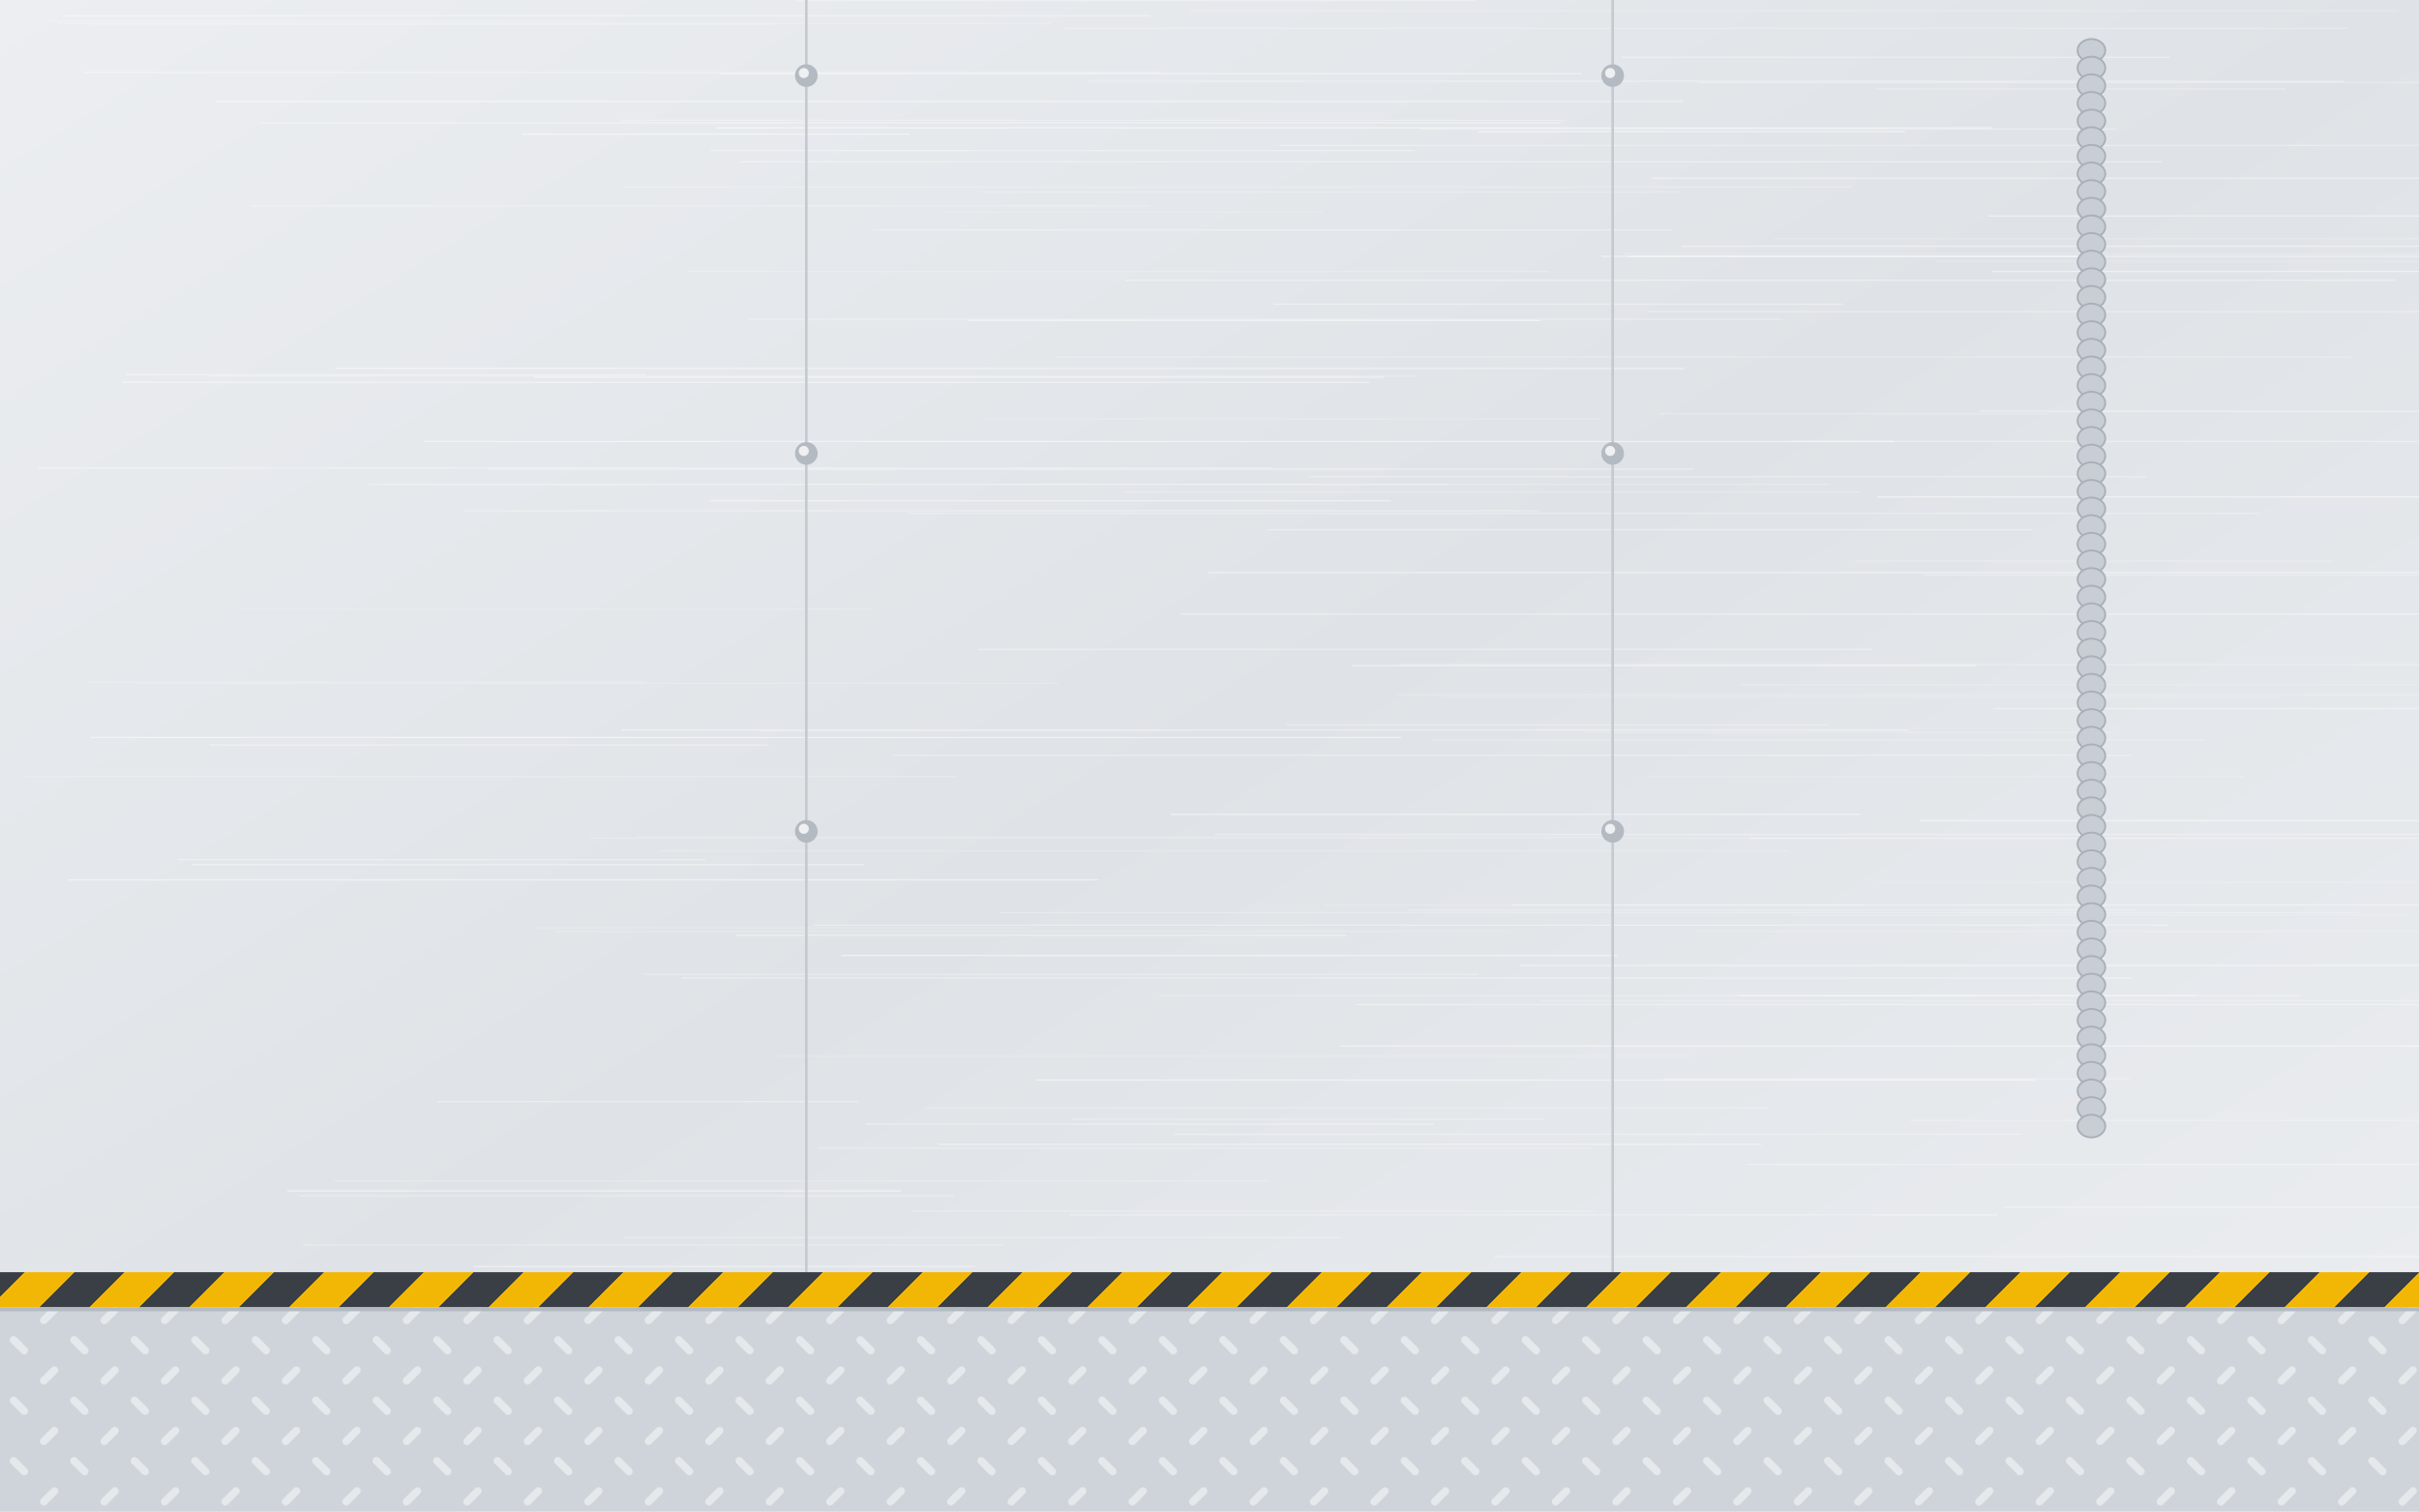
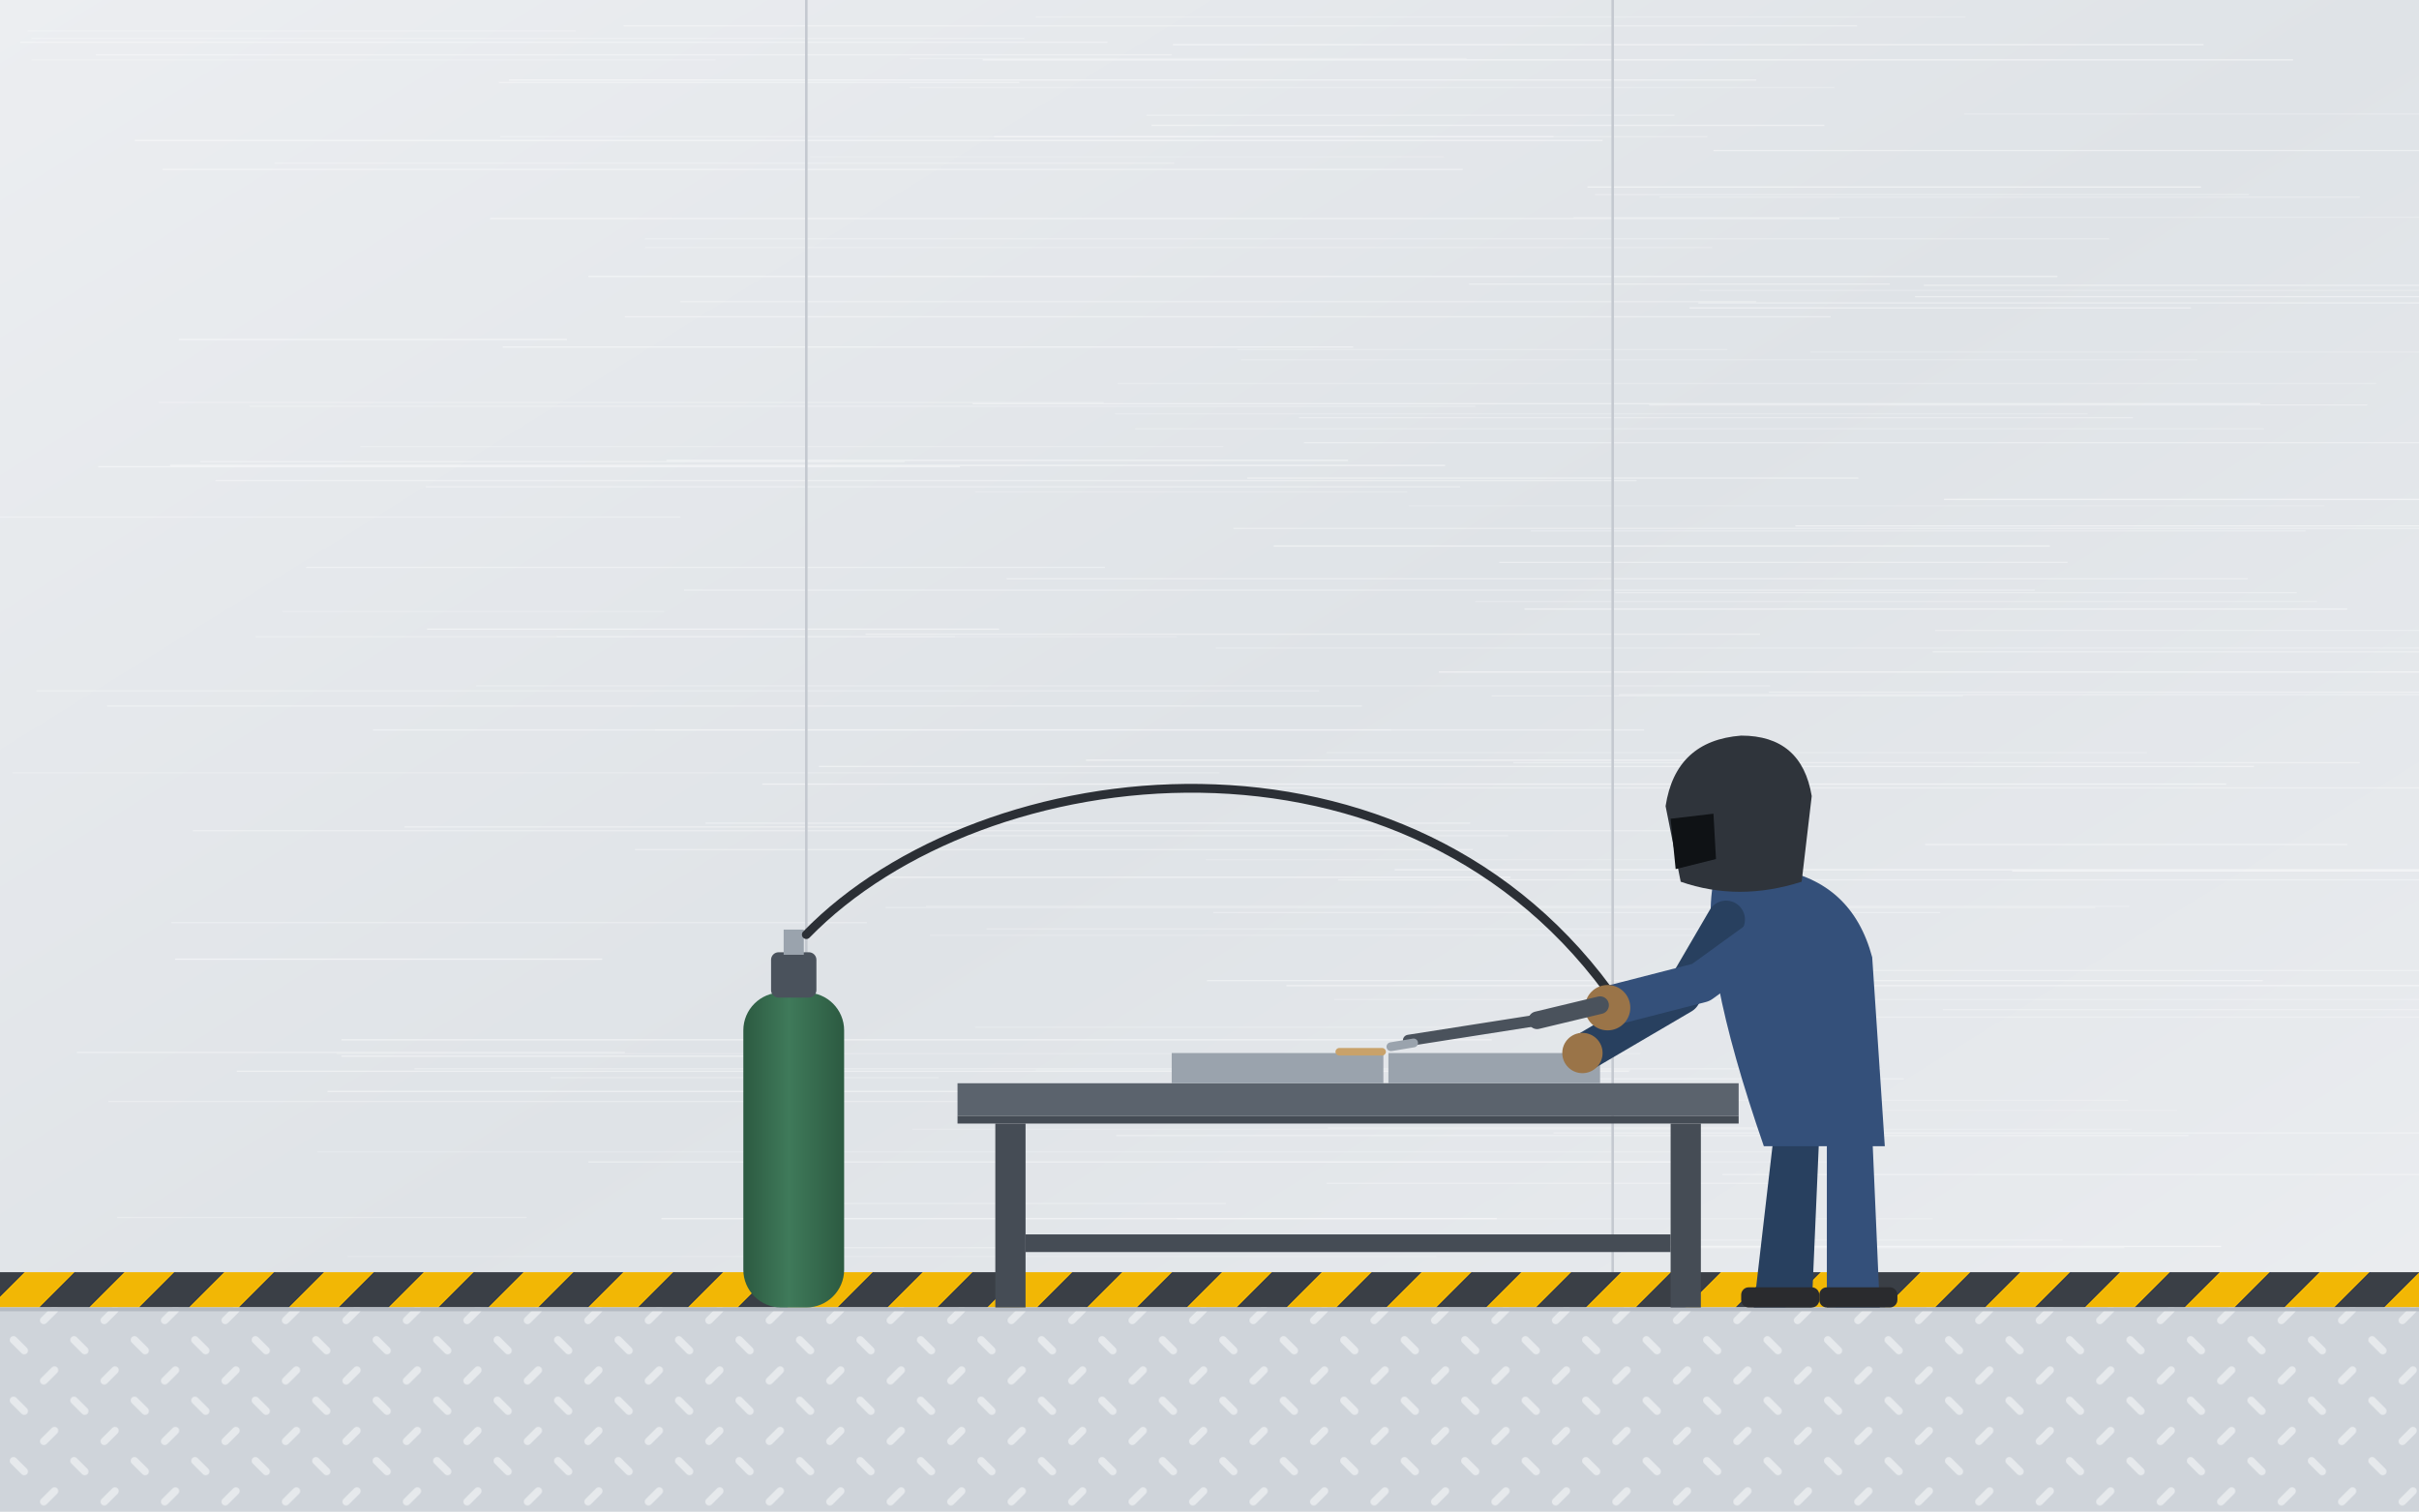
<svg xmlns="http://www.w3.org/2000/svg" viewBox="0 0 1920 1200" preserveAspectRatio="xMidYMax slice">
  <defs>
    <linearGradient id="steel" x1="0" y1="0" x2="1" y2="1">
      <stop offset="0" stop-color="#eceef1" />
      <stop offset="0.5" stop-color="#dfe3e7" />
      <stop offset="1" stop-color="#eceef1" />
    </linearGradient>
    <pattern id="plate" width="48" height="48" patternUnits="userSpaceOnUse">
      <rect width="48" height="48" fill="#cfd4da" />
      <rect x="6" y="9" width="18" height="6" rx="3" fill="#e6e9ec" transform="rotate(45 15 12)" />
      <rect x="30" y="33" width="18" height="6" rx="3" fill="#e6e9ec" transform="rotate(-45 39 36)" />
    </pattern>
    <pattern id="hazard" width="56" height="56" patternUnits="userSpaceOnUse" patternTransform="rotate(45)">
      <rect width="28" height="56" fill="#f2b705" />
      <rect x="28" width="28" height="56" fill="#3a3f46" />
    </pattern>
+     <linearGradient id="bottle" x1="0" y1="0" x2="1" y2="0">
+       <stop offset="0" stop-color="#2c5a41" />
+       <stop offset="0.45" stop-color="#3f7a5a" />
+       <stop offset="1" stop-color="#2c5a41" />
+     </linearGradient>
  </defs>
  <rect width="1920" height="1200" fill="url(#steel)" />
  <g>
-     <rect x="631" y="0" width="540" height="1" fill="#ffffff" opacity="0.28" />
-     <rect x="1051" y="718" width="427" height="1" fill="#ffffff" opacity="0.16" />
-     <rect x="1287" y="45" width="435" height="1" fill="#ffffff" opacity="0.35" />
-     <rect x="166" y="591" width="444" height="1" fill="#ffffff" opacity="0.36" />
-     <rect x="37" y="16" width="435" height="1" fill="#ffffff" opacity="0.22" />
-     <rect x="97" y="303" width="990" height="1" fill="#ffffff" opacity="0.43" />
-     <rect x="929" y="646" width="548" height="1" fill="#ffffff" opacity="0.49" />
-     <rect x="166" y="298" width="958" height="1" fill="#ffffff" opacity="0.25" />
-     <rect x="228" y="945" width="487" height="1" fill="#ffffff" opacity="0.49" />
-     <rect x="431" y="1077" width="1176" height="1" fill="#ffffff" opacity="0.18" />
-     <rect x="1516" y="889" width="451" height="1" fill="#ffffff" opacity="0.24" />
-     <rect x="349" y="1145" width="1105" height="1" fill="#ffffff" opacity="0.38" />
-     <rect x="495" y="982" width="570" height="1" fill="#ffffff" opacity="0.30" />
-     <rect x="1320" y="856" width="370" height="1" fill="#ffffff" opacity="0.32" />
-     <rect x="1109" y="551" width="955" height="1" fill="#ffffff" opacity="0.21" />
-     <rect x="822" y="857" width="794" height="1" fill="#ffffff" opacity="0.48" />
-     <rect x="771" y="1152" width="1019" height="1" fill="#ffffff" opacity="0.25" />
-     <rect x="354" y="1012" width="752" height="1" fill="#ffffff" opacity="0.20" />
-     <rect x="1186" y="997" width="830" height="1" fill="#ffffff" opacity="0.29" />
-     <rect x="240" y="988" width="556" height="1" fill="#ffffff" opacity="0.26" />
-     <rect x="602" y="580" width="343" height="1" fill="#ffffff" opacity="0.17" />
-     <rect x="1422" y="726" width="488" height="1" fill="#ffffff" opacity="0.21" />
-     <rect x="1065" y="1198" width="930" height="1" fill="#ffffff" opacity="0.47" />
-     <rect x="864" y="64" width="996" height="1" fill="#ffffff" opacity="0.34" />
-     <rect x="839" y="283" width="1027" height="1" fill="#ffffff" opacity="0.24" />
-     <rect x="646" y="734" width="1075" height="1" fill="#ffffff" opacity="0.34" />
-     <rect x="1144" y="553" width="666" height="1" fill="#ffffff" opacity="0.18" />
-     <rect x="793" y="724" width="1079" height="1" fill="#ffffff" opacity="0.24" />
-     <rect x="1076" y="797" width="1087" height="1" fill="#ffffff" opacity="0.33" />
-     <rect x="1021" y="575" width="430" height="1" fill="#ffffff" opacity="0.29" />
-     <rect x="1318" y="328" width="308" height="1" fill="#ffffff" opacity="0.24" />
-     <rect x="207" y="97" width="1032" height="1" fill="#ffffff" opacity="0.40" />
-     <rect x="1524" y="651" width="895" height="1" fill="#ffffff" opacity="0.48" />
-     <rect x="70" y="541" width="442" height="1" fill="#ffffff" opacity="0.21" />
-     <rect x="708" y="599" width="985" height="1" fill="#ffffff" opacity="0.34" />
-     <rect x="1386" y="924" width="902" height="1" fill="#ffffff" opacity="0.31" />
-     <rect x="362" y="1140" width="683" height="1" fill="#ffffff" opacity="0.39" />
-     <rect x="745" y="908" width="653" height="1" fill="#ffffff" opacity="0.46" />
-     <rect x="959" y="454" width="1162" height="1" fill="#ffffff" opacity="0.46" />
-     <rect x="1526" y="456" width="1078" height="1" fill="#ffffff" opacity="0.29" />
-     <rect x="687" y="892" width="451" height="1" fill="#ffffff" opacity="0.36" />
-     <rect x="1128" y="102" width="552" height="1" fill="#ffffff" opacity="0.30" />
-     <rect x="370" y="1011" width="654" height="1" fill="#ffffff" opacity="0.38" />
-     <rect x="779" y="332" width="492" height="1" fill="#ffffff" opacity="0.18" />
-     <rect x="649" y="911" width="615" height="1" fill="#ffffff" opacity="0.28" />
-     <rect x="571" y="58" width="684" height="1" fill="#ffffff" opacity="0.43" />
-     <rect x="1033" y="1146" width="335" height="1" fill="#ffffff" opacity="0.40" />
-     <rect x="932" y="900" width="672" height="1" fill="#ffffff" opacity="0.33" />
-     <rect x="724" y="961" width="541" height="1" fill="#ffffff" opacity="0.29" />
-     <rect x="1437" y="1025" width="586" height="1" fill="#ffffff" opacity="0.32" />
-     <rect x="171" y="80" width="1165" height="1" fill="#ffffff" opacity="0.45" />
-     <rect x="1389" y="665" width="851" height="1" fill="#ffffff" opacity="0.34" />
-     <rect x="387" y="372" width="957" height="1" fill="#ffffff" opacity="0.37" />
-     <rect x="303" y="384" width="847" height="1" fill="#ffffff" opacity="0.20" />
-     <rect x="191" y="483" width="503" height="1" fill="#ffffff" opacity="0.17" />
-     <rect x="920" y="790" width="651" height="1" fill="#ffffff" opacity="0.22" />
-     <rect x="747" y="168" width="303" height="1" fill="#ffffff" opacity="0.17" />
-     <rect x="1200" y="718" width="838" height="1" fill="#ffffff" opacity="0.38" />
-     <rect x="668" y="758" width="616" height="1" fill="#ffffff" opacity="0.49" />
-     <rect x="541" y="776" width="1152" height="1" fill="#ffffff" opacity="0.34" />
-     <rect x="511" y="773" width="662" height="1" fill="#ffffff" opacity="0.30" />
-     <rect x="1015" y="115" width="1198" height="1" fill="#ffffff" opacity="0.31" />
-     <rect x="1358" y="1070" width="302" height="1" fill="#ffffff" opacity="0.15" />
-     <rect x="291" y="384" width="1162" height="1" fill="#ffffff" opacity="0.24" />
-     <rect x="67" y="57" width="854" height="1" fill="#ffffff" opacity="0.33" />
-     <rect x="778" y="152" width="555" height="1" fill="#ffffff" opacity="0.24" />
-     <rect x="1422" y="350" width="877" height="1" fill="#ffffff" opacity="0.37" />
-     <rect x="266" y="292" width="1071" height="1" fill="#ffffff" opacity="0.44" />
-     <rect x="1292" y="203" width="369" height="1" fill="#ffffff" opacity="0.45" />
-     <rect x="563" y="397" width="541" height="1" fill="#ffffff" opacity="0.45" />
-     <rect x="54" y="698" width="818" height="1" fill="#ffffff" opacity="0.48" />
-     <rect x="735" y="879" width="668" height="1" fill="#ffffff" opacity="0.22" />
-     <rect x="849" y="964" width="737" height="1" fill="#ffffff" opacity="0.32" />
-     <rect x="1234" y="1157" width="931" height="1" fill="#ffffff" opacity="0.26" />
-     <rect x="1447" y="790" width="379" height="1" fill="#ffffff" opacity="0.28" />
-     <rect x="414" y="106" width="308" height="1" fill="#ffffff" opacity="0.47" />
-     <rect x="1271" y="203" width="913" height="1" fill="#ffffff" opacity="0.48" />
-     <rect x="564" y="119" width="559" height="1" fill="#ffffff" opacity="0.35" />
-     <rect x="1222" y="794" width="1190" height="1" fill="#ffffff" opacity="0.19" />
-     <rect x="776" y="515" width="710" height="1" fill="#ffffff" opacity="0.35" />
-     <rect x="1073" y="528" width="495" height="1" fill="#ffffff" opacity="0.48" />
-     <rect x="937" y="487" width="1139" height="1" fill="#ffffff" opacity="0.42" />
-     <rect x="468" y="665" width="999" height="1" fill="#ffffff" opacity="0.19" />
-     <rect x="545" y="215" width="685" height="1" fill="#ffffff" opacity="0.21" />
-     <rect x="376" y="1005" width="398" height="1" fill="#ffffff" opacity="0.42" />
-     <rect x="46" y="18" width="788" height="1" fill="#ffffff" opacity="0.22" />
-     <rect x="1335" y="195" width="644" height="1" fill="#ffffff" opacity="0.44" />
-     <rect x="610" y="1158" width="796" height="1" fill="#ffffff" opacity="0.49" />
-     <rect x="1307" y="247" width="1164" height="1" fill="#ffffff" opacity="0.31" />
-     <rect x="50" y="12" width="863" height="1" fill="#ffffff" opacity="0.35" />
-     <rect x="72" y="585" width="1040" height="1" fill="#ffffff" opacity="0.48" />
-     <rect x="1206" y="766" width="1020" height="1" fill="#ffffff" opacity="0.47" />
-     <rect x="851" y="888" width="374" height="1" fill="#ffffff" opacity="0.28" />
-     <rect x="106" y="542" width="734" height="1" fill="#ffffff" opacity="0.19" />
-     <rect x="496" y="148" width="973" height="1" fill="#ffffff" opacity="0.24" />
-     <rect x="139" y="1170" width="1055" height="1" fill="#ffffff" opacity="0.24" />
-     <rect x="20" y="616" width="738" height="1" fill="#ffffff" opacity="0.23" />
-     <rect x="1136" y="587" width="614" height="1" fill="#ffffff" opacity="0.23" />
-     <rect x="30" y="371" width="979" height="1" fill="#ffffff" opacity="0.34" />
-     <rect x="1011" y="241" width="452" height="1" fill="#ffffff" opacity="0.38" />
-     <rect x="1409" y="189" width="1179" height="1" fill="#ffffff" opacity="0.19" />
-     <rect x="1345" y="739" width="703" height="1" fill="#ffffff" opacity="0.19" />
-     <rect x="1489" y="70" width="325" height="1" fill="#ffffff" opacity="0.26" />
-     <rect x="524" y="675" width="896" height="1" fill="#ffffff" opacity="0.21" />
-     <rect x="769" y="254" width="454" height="1" fill="#ffffff" opacity="0.46" />
-     <rect x="693" y="182" width="634" height="1" fill="#ffffff" opacity="0.35" />
-     <rect x="721" y="407" width="1072" height="1" fill="#ffffff" opacity="0.33" />
-     <rect x="1173" y="104" width="339" height="1" fill="#ffffff" opacity="0.50" />
-     <rect x="1537" y="207" width="864" height="1" fill="#ffffff" opacity="0.15" />
-     <rect x="141" y="682" width="419" height="1" fill="#ffffff" opacity="0.31" />
-     <rect x="347" y="874" width="334" height="1" fill="#ffffff" opacity="0.36" />
-     <rect x="588" y="128" width="1128" height="1" fill="#ffffff" opacity="0.35" />
-     <rect x="1348" y="65" width="1041" height="1" fill="#ffffff" opacity="0.28" />
-     <rect x="1379" y="790" width="364" height="1" fill="#ffffff" opacity="0.33" />
-     <rect x="1243" y="1107" width="979" height="1" fill="#ffffff" opacity="0.25" />
-     <rect x="1110" y="527" width="960" height="1" fill="#ffffff" opacity="0.25" />
-     <rect x="569" y="101" width="1012" height="1" fill="#ffffff" opacity="0.50" />
-     <rect x="1006" y="420" width="607" height="1" fill="#ffffff" opacity="0.37" />
-     <rect x="845" y="22" width="1018" height="1" fill="#ffffff" opacity="0.25" />
-     <rect x="100" y="297" width="413" height="1" fill="#ffffff" opacity="0.33" />
-     <rect x="1472" y="445" width="380" height="1" fill="#ffffff" opacity="0.23" />
-     <rect x="493" y="579" width="1022" height="1" fill="#ffffff" opacity="0.41" />
-     <rect x="492" y="95" width="750" height="1" fill="#ffffff" opacity="0.24" />
-     <rect x="72" y="19" width="543" height="1" fill="#ffffff" opacity="0.19" />
-     <rect x="1064" y="830" width="919" height="1" fill="#ffffff" opacity="0.49" />
-     <rect x="183" y="1020" width="907" height="1" fill="#ffffff" opacity="0.40" />
-     <rect x="796" y="1151" width="509" height="1" fill="#ffffff" opacity="0.32" />
-     <rect x="1578" y="171" width="637" height="1" fill="#ffffff" opacity="0.45" />
-     <rect x="1381" y="543" width="968" height="1" fill="#ffffff" opacity="0.17" />
-     <rect x="265" y="937" width="741" height="1" fill="#ffffff" opacity="0.21" />
-     <rect x="892" y="390" width="584" height="1" fill="#ffffff" opacity="0.22" />
-     <rect x="1490" y="394" width="663" height="1" fill="#ffffff" opacity="0.50" />
-     <rect x="368" y="405" width="854" height="1" fill="#ffffff" opacity="0.33" />
-     <rect x="1311" y="141" width="1105" height="1" fill="#ffffff" opacity="0.42" />
-     <rect x="594" y="253" width="821" height="1" fill="#ffffff" opacity="0.32" />
-     <rect x="505" y="664" width="772" height="1" fill="#ffffff" opacity="0.19" />
-     <rect x="1571" y="326" width="427" height="1" fill="#ffffff" opacity="0.41" />
-     <rect x="440" y="739" width="759" height="1" fill="#ffffff" opacity="0.18" />
-     <rect x="1289" y="201" width="1035" height="1" fill="#ffffff" opacity="0.18" />
-     <rect x="584" y="742" width="485" height="1" fill="#ffffff" opacity="0.40" />
-     <rect x="424" y="299" width="675" height="1" fill="#ffffff" opacity="0.45" />
-     <rect x="1039" y="378" width="665" height="1" fill="#ffffff" opacity="0.35" />
-     <rect x="945" y="8" width="958" height="1" fill="#ffffff" opacity="0.20" />
-     <rect x="238" y="949" width="519" height="1" fill="#ffffff" opacity="0.28" />
-     <rect x="618" y="838" width="727" height="1" fill="#ffffff" opacity="0.15" />
-     <rect x="1591" y="958" width="548" height="1" fill="#ffffff" opacity="0.35" />
-     <rect x="643" y="1069" width="649" height="1" fill="#ffffff" opacity="0.44" />
-     <rect x="1309" y="616" width="472" height="1" fill="#ffffff" opacity="0.16" />
-     <rect x="846" y="1053" width="730" height="1" fill="#ffffff" opacity="0.33" />
-     <rect x="1581" y="215" width="666" height="1" fill="#ffffff" opacity="0.46" />
-     <rect x="199" y="163" width="714" height="1" fill="#ffffff" opacity="0.26" />
-     <rect x="893" y="222" width="1009" height="1" fill="#ffffff" opacity="0.38" />
-     <rect x="427" y="736" width="389" height="1" fill="#ffffff" opacity="0.19" />
-     <rect x="1257" y="581" width="421" height="1" fill="#ffffff" opacity="0.20" />
-     <rect x="1117" y="722" width="577" height="1" fill="#ffffff" opacity="0.29" />
-     <rect x="1491" y="700" width="600" height="1" fill="#ffffff" opacity="0.19" />
-     <rect x="152" y="686" width="534" height="1" fill="#ffffff" opacity="0.42" />
-     <rect x="1582" y="562" width="927" height="1" fill="#ffffff" opacity="0.36" />
-     <rect x="337" y="350" width="1166" height="1" fill="#ffffff" opacity="0.47" />
-     <rect x="964" y="662" width="1141" height="1" fill="#ffffff" opacity="0.31" />
+     <rect x="0" y="410" width="540" height="1" fill="#ffffff" opacity="0.28" />
+     <rect x="957" y="682" width="427" height="1" fill="#ffffff" opacity="0.16" />
+     <rect x="61" y="835" width="435" height="1" fill="#ffffff" opacity="0.35" />
+     <rect x="789" y="108" width="444" height="1" fill="#ffffff" opacity="0.36" />
+     <rect x="22" y="24" width="435" height="1" fill="#ffffff" opacity="0.22" />
+     <rect x="404" y="63" width="990" height="1" fill="#ffffff" opacity="0.43" />
+     <rect x="862" y="603" width="548" height="1" fill="#ffffff" opacity="0.49" />
+     <rect x="397" y="108" width="958" height="1" fill="#ffffff" opacity="0.25" />
+     <rect x="1260" y="148" width="487" height="1" fill="#ffffff" opacity="0.49" />
+     <rect x="1437" y="279" width="1176" height="1" fill="#ffffff" opacity="0.18" />
+     <rect x="1186" y="984" width="451" height="1" fill="#ffffff" opacity="0.24" />
+     <rect x="1527" y="226" width="1105" height="1" fill="#ffffff" opacity="0.38" />
+     <rect x="1309" y="321" width="570" height="1" fill="#ffffff" opacity="0.30" />
+     <rect x="1141" y="856" width="370" height="1" fill="#ffffff" opacity="0.32" />
+     <rect x="735" y="719" width="955" height="1" fill="#ffffff" opacity="0.21" />
+     <rect x="1142" y="533" width="794" height="1" fill="#ffffff" opacity="0.48" />
+     <rect x="1536" y="500" width="1019" height="1" fill="#ffffff" opacity="0.25" />
+     <rect x="1349" y="230" width="752" height="1" fill="#ffffff" opacity="0.20" />
+     <rect x="1330" y="770" width="830" height="1" fill="#ffffff" opacity="0.29" />
+     <rect x="1317" y="156" width="556" height="1" fill="#ffffff" opacity="0.26" />
+     <rect x="774" y="390" width="343" height="1" fill="#ffffff" opacity="0.17" />
+     <rect x="968" y="922" width="488" height="1" fill="#ffffff" opacity="0.21" />
+     <rect x="1597" y="691" width="930" height="1" fill="#ffffff" opacity="0.47" />
+     <rect x="85" y="560" width="996" height="1" fill="#ffffff" opacity="0.34" />
+     <rect x="378" y="544" width="1027" height="1" fill="#ffffff" opacity="0.24" />
+     <rect x="979" y="419" width="1075" height="1" fill="#ffffff" opacity="0.34" />
+     <rect x="738" y="742" width="666" height="1" fill="#ffffff" opacity="0.18" />
+     <rect x="965" y="514" width="1079" height="1" fill="#ffffff" opacity="0.24" />
+     <rect x="1062" y="698" width="1087" height="1" fill="#ffffff" opacity="0.33" />
+     <rect x="767" y="663" width="430" height="1" fill="#ffffff" opacity="0.29" />
+     <rect x="437" y="855" width="308" height="1" fill="#ffffff" opacity="0.24" />
+     <rect x="129" y="134" width="1032" height="1" fill="#ffffff" opacity="0.40" />
+     <rect x="868" y="989" width="895" height="1" fill="#ffffff" opacity="0.48" />
+     <rect x="722" y="46" width="442" height="1" fill="#ffffff" opacity="0.21" />
+     <rect x="799" y="459" width="985" height="1" fill="#ffffff" opacity="0.34" />
+     <rect x="1233" y="899" width="902" height="1" fill="#ffffff" opacity="0.31" />
+     <rect x="1520" y="235" width="683" height="1" fill="#ffffff" opacity="0.39" />
+     <rect x="1210" y="483" width="653" height="1" fill="#ffffff" opacity="0.46" />
+     <rect x="605" y="622" width="1162" height="1" fill="#ffffff" opacity="0.46" />
+     <rect x="608" y="990" width="1078" height="1" fill="#ffffff" opacity="0.29" />
+     <rect x="1190" y="446" width="451" height="1" fill="#ffffff" opacity="0.36" />
+     <rect x="136" y="732" width="552" height="1" fill="#ffffff" opacity="0.30" />
+     <rect x="1348" y="240" width="654" height="1" fill="#ffffff" opacity="0.38" />
+     <rect x="442" y="505" width="492" height="1" fill="#ffffff" opacity="0.18" />
+     <rect x="1215" y="421" width="615" height="1" fill="#ffffff" opacity="0.28" />
+     <rect x="78" y="370" width="684" height="1" fill="#ffffff" opacity="0.43" />
+     <rect x="1528" y="670" width="335" height="1" fill="#ffffff" opacity="0.40" />
+     <rect x="1201" y="605" width="672" height="1" fill="#ffffff" opacity="0.33" />
+     <rect x="1282" y="470" width="541" height="1" fill="#ffffff" opacity="0.29" />
+     <rect x="1367" y="932" width="586" height="1" fill="#ffffff" opacity="0.32" />
+     <rect x="107" y="111" width="1165" height="1" fill="#ffffff" opacity="0.45" />
+     <rect x="886" y="901" width="851" height="1" fill="#ffffff" opacity="0.34" />
+     <rect x="496" y="251" width="957" height="1" fill="#ffffff" opacity="0.37" />
+     <rect x="512" y="196" width="847" height="1" fill="#ffffff" opacity="0.20" />
+     <rect x="643" y="124" width="503" height="1" fill="#ffffff" opacity="0.17" />
+     <rect x="1053" y="597" width="651" height="1" fill="#ffffff" opacity="0.22" />
+     <rect x="224" y="485" width="303" height="1" fill="#ffffff" opacity="0.17" />
+     <rect x="958" y="778" width="838" height="1" fill="#ffffff" opacity="0.38" />
+     <rect x="1011" y="433" width="616" height="1" fill="#ffffff" opacity="0.49" />
+     <rect x="1035" y="351" width="1152" height="1" fill="#ffffff" opacity="0.34" />
+     <rect x="1031" y="331" width="662" height="1" fill="#ffffff" opacity="0.30" />
+     <rect x="153" y="659" width="1198" height="1" fill="#ffffff" opacity="0.31" />
+     <rect x="1426" y="881" width="302" height="1" fill="#ffffff" opacity="0.15" />
+     <rect x="512" y="189" width="1162" height="1" fill="#ffffff" opacity="0.24" />
+     <rect x="76" y="43" width="854" height="1" fill="#ffffff" opacity="0.33" />
+     <rect x="203" y="505" width="555" height="1" fill="#ffffff" opacity="0.24" />
+     <rect x="467" y="922" width="877" height="1" fill="#ffffff" opacity="0.37" />
+     <rect x="389" y="173" width="1071" height="1" fill="#ffffff" opacity="0.44" />
+     <rect x="271" y="838" width="369" height="1" fill="#ffffff" opacity="0.45" />
+     <rect x="529" y="365" width="541" height="1" fill="#ffffff" opacity="0.45" />
+     <rect x="931" y="35" width="818" height="1" fill="#ffffff" opacity="0.48" />
+     <rect x="1171" y="477" width="668" height="1" fill="#ffffff" opacity="0.22" />
+     <rect x="1285" y="551" width="737" height="1" fill="#ffffff" opacity="0.32" />
+     <rect x="1542" y="801" width="931" height="1" fill="#ffffff" opacity="0.26" />
+     <rect x="1053" y="939" width="379" height="1" fill="#ffffff" opacity="0.28" />
+     <rect x="142" y="269" width="308" height="1" fill="#ffffff" opacity="0.47" />
+     <rect x="271" y="825" width="913" height="1" fill="#ffffff" opacity="0.48" />
+     <rect x="159" y="366" width="559" height="1" fill="#ffffff" opacity="0.35" />
+     <rect x="1059" y="793" width="1190" height="1" fill="#ffffff" opacity="0.19" />
+     <rect x="687" y="503" width="710" height="1" fill="#ffffff" opacity="0.35" />
+     <rect x="704" y="696" width="495" height="1" fill="#ffffff" opacity="0.48" />
+     <rect x="650" y="608" width="1139" height="1" fill="#ffffff" opacity="0.42" />
+     <rect x="887" y="304" width="999" height="1" fill="#ffffff" opacity="0.19" />
+     <rect x="286" y="354" width="685" height="1" fill="#ffffff" opacity="0.21" />
+     <rect x="1341" y="244" width="398" height="1" fill="#ffffff" opacity="0.42" />
+     <rect x="25" y="30" width="788" height="1" fill="#ffffff" opacity="0.22" />
+     <rect x="260" y="866" width="644" height="1" fill="#ffffff" opacity="0.44" />
+     <rect x="1543" y="396" width="796" height="1" fill="#ffffff" opacity="0.49" />
+     <rect x="329" y="848" width="1164" height="1" fill="#ffffff" opacity="0.31" />
+     <rect x="16" y="33" width="863" height="1" fill="#ffffff" opacity="0.35" />
+     <rect x="780" y="47" width="1040" height="1" fill="#ffffff" opacity="0.48" />
+     <rect x="1021" y="782" width="1020" height="1" fill="#ffffff" opacity="0.47" />
+     <rect x="1184" y="552" width="374" height="1" fill="#ffffff" opacity="0.28" />
+     <rect x="722" y="69" width="734" height="1" fill="#ffffff" opacity="0.19" />
+     <rect x="198" y="322" width="973" height="1" fill="#ffffff" opacity="0.24" />
+     <rect x="1559" y="90" width="1055" height="1" fill="#ffffff" opacity="0.24" />
+     <rect x="822" y="13" width="738" height="1" fill="#ffffff" opacity="0.23" />
+     <rect x="783" y="737" width="614" height="1" fill="#ffffff" opacity="0.23" />
+     <rect x="495" y="20" width="979" height="1" fill="#ffffff" opacity="0.34" />
+     <rect x="321" y="656" width="452" height="1" fill="#ffffff" opacity="0.38" />
+     <rect x="252" y="914" width="1179" height="1" fill="#ffffff" opacity="0.19" />
+     <rect x="986" y="873" width="703" height="1" fill="#ffffff" opacity="0.19" />
+     <rect x="93" y="966" width="325" height="1" fill="#ffffff" opacity="0.26" />
+     <rect x="901" y="340" width="896" height="1" fill="#ffffff" opacity="0.21" />
+     <rect x="339" y="499" width="454" height="1" fill="#ffffff" opacity="0.46" />
+     <rect x="243" y="450" width="634" height="1" fill="#ffffff" opacity="0.35" />
+     <rect x="543" y="468" width="1072" height="1" fill="#ffffff" opacity="0.33" />
+     <rect x="139" y="761" width="339" height="1" fill="#ffffff" opacity="0.50" />
+     <rect x="276" y="997" width="864" height="1" fill="#ffffff" opacity="0.15" />
+     <rect x="910" y="91" width="419" height="1" fill="#ffffff" opacity="0.31" />
+     <rect x="1166" y="225" width="334" height="1" fill="#ffffff" opacity="0.36" />
+     <rect x="171" y="381" width="1128" height="1" fill="#ffffff" opacity="0.35" />
+     <rect x="86" y="874" width="1041" height="1" fill="#ffffff" opacity="0.28" />
+     <rect x="1054" y="895" width="364" height="1" fill="#ffffff" opacity="0.33" />
+     <rect x="1476" y="807" width="979" height="1" fill="#ffffff" opacity="0.25" />
+     <rect x="703" y="720" width="960" height="1" fill="#ffffff" opacity="0.25" />
+     <rect x="135" y="369" width="1012" height="1" fill="#ffffff" opacity="0.50" />
+     <rect x="560" y="653" width="607" height="1" fill="#ffffff" opacity="0.37" />
+     <rect x="29" y="548" width="1018" height="1" fill="#ffffff" opacity="0.25" />
+     <rect x="396" y="65" width="413" height="1" fill="#ffffff" opacity="0.33" />
+     <rect x="593" y="955" width="380" height="1" fill="#ffffff" opacity="0.23" />
+     <rect x="772" y="320" width="1022" height="1" fill="#ffffff" opacity="0.41" />
+     <rect x="126" y="319" width="750" height="1" fill="#ffffff" opacity="0.24" />
+     <rect x="25" y="47" width="543" height="1" fill="#ffffff" opacity="0.19" />
+     <rect x="1107" y="690" width="919" height="1" fill="#ffffff" opacity="0.49" />
+     <rect x="1360" y="119" width="907" height="1" fill="#ffffff" opacity="0.40" />
+     <rect x="1534" y="517" width="509" height="1" fill="#ffffff" opacity="0.32" />
+     <rect x="229" y="1023" width="637" height="1" fill="#ffffff" opacity="0.45" />
+     <rect x="724" y="896" width="968" height="1" fill="#ffffff" opacity="0.17" />
+     <rect x="1249" y="172" width="741" height="1" fill="#ffffff" opacity="0.21" />
+     <rect x="520" y="579" width="584" height="1" fill="#ffffff" opacity="0.22" />
+     <rect x="525" y="967" width="663" height="1" fill="#ffffff" opacity="0.50" />
+     <rect x="540" y="239" width="854" height="1" fill="#ffffff" opacity="0.33" />
+     <rect x="188" y="850" width="1105" height="1" fill="#ffffff" opacity="0.42" />
+     <rect x="338" y="386" width="821" height="1" fill="#ffffff" opacity="0.32" />
+     <rect x="885" y="328" width="772" height="1" fill="#ffffff" opacity="0.19" />
+     <rect x="435" y="1019" width="427" height="1" fill="#ffffff" opacity="0.41" />
+     <rect x="985" y="285" width="759" height="1" fill="#ffffff" opacity="0.18" />
+     <rect x="267" y="836" width="1035" height="1" fill="#ffffff" opacity="0.18" />
+     <rect x="990" y="379" width="485" height="1" fill="#ffffff" opacity="0.40" />
+     <rect x="399" y="275" width="675" height="1" fill="#ffffff" opacity="0.45" />
+     <rect x="504" y="674" width="665" height="1" fill="#ffffff" opacity="0.35" />
+     <rect x="10" y="613" width="958" height="1" fill="#ffffff" opacity="0.20" />
+     <rect x="1266" y="154" width="519" height="1" fill="#ffffff" opacity="0.28" />
+     <rect x="1118" y="401" width="727" height="1" fill="#ffffff" opacity="0.15" />
+     <rect x="1277" y="1032" width="548" height="1" fill="#ffffff" opacity="0.35" />
+     <rect x="1425" y="417" width="649" height="1" fill="#ffffff" opacity="0.44" />
+     <rect x="822" y="849" width="472" height="1" fill="#ffffff" opacity="0.16" />
+     <rect x="1404" y="549" width="730" height="1" fill="#ffffff" opacity="0.33" />
+     <rect x="287" y="1026" width="666" height="1" fill="#ffffff" opacity="0.46" />
+     <rect x="218" y="129" width="714" height="1" fill="#ffffff" opacity="0.26" />
+     <rect x="296" y="579" width="1009" height="1" fill="#ffffff" opacity="0.38" />
+     <rect x="982" y="277" width="389" height="1" fill="#ffffff" opacity="0.19" />
+     <rect x="774" y="815" width="421" height="1" fill="#ffffff" opacity="0.20" />
+     <rect x="963" y="724" width="577" height="1" fill="#ffffff" opacity="0.29" />
+     <rect x="934" y="967" width="600" height="1" fill="#ffffff" opacity="0.19" />
+     <rect x="914" y="99" width="534" height="1" fill="#ffffff" opacity="0.42" />
+     <rect x="750" y="1026" width="927" height="1" fill="#ffffff" opacity="0.36" />
+     <rect x="467" y="219" width="1166" height="1" fill="#ffffff" opacity="0.47" />
+     <rect x="883" y="625" width="1141" height="1" fill="#ffffff" opacity="0.31" />
  </g>
  <g stroke="#c4c9d0" stroke-width="2">
    <line x1="640" y1="0" x2="640" y2="1010" />
    <line x1="1280" y1="0" x2="1280" y2="1010" />
  </g>
-   <circle cx="640" cy="60" r="9" fill="#b4bac2" />
-   <circle cx="638" cy="58" r="4" fill="#eef0f2" />
-   <circle cx="640" cy="360" r="9" fill="#b4bac2" />
-   <circle cx="638" cy="358" r="4" fill="#eef0f2" />
-   <circle cx="640" cy="660" r="9" fill="#b4bac2" />
-   <circle cx="638" cy="658" r="4" fill="#eef0f2" />
-   <circle cx="1280" cy="60" r="9" fill="#b4bac2" />
-   <circle cx="1278" cy="58" r="4" fill="#eef0f2" />
-   <circle cx="1280" cy="360" r="9" fill="#b4bac2" />
-   <circle cx="1278" cy="358" r="4" fill="#eef0f2" />
-   <circle cx="1280" cy="660" r="9" fill="#b4bac2" />
-   <circle cx="1278" cy="658" r="4" fill="#eef0f2" />
-   <g>
-     <ellipse cx="1660" cy="40" rx="11" ry="9" fill="#c9ced4" stroke="#a9b0b9" stroke-width="1.5" />
-     <ellipse cx="1660" cy="54" rx="11" ry="9" fill="#c9ced4" stroke="#a9b0b9" stroke-width="1.5" />
-     <ellipse cx="1660" cy="68" rx="11" ry="9" fill="#c9ced4" stroke="#a9b0b9" stroke-width="1.5" />
-     <ellipse cx="1660" cy="82" rx="11" ry="9" fill="#c9ced4" stroke="#a9b0b9" stroke-width="1.5" />
-     <ellipse cx="1660" cy="96" rx="11" ry="9" fill="#c9ced4" stroke="#a9b0b9" stroke-width="1.5" />
-     <ellipse cx="1660" cy="110" rx="11" ry="9" fill="#c9ced4" stroke="#a9b0b9" stroke-width="1.5" />
-     <ellipse cx="1660" cy="124" rx="11" ry="9" fill="#c9ced4" stroke="#a9b0b9" stroke-width="1.5" />
-     <ellipse cx="1660" cy="138" rx="11" ry="9" fill="#c9ced4" stroke="#a9b0b9" stroke-width="1.5" />
-     <ellipse cx="1660" cy="152" rx="11" ry="9" fill="#c9ced4" stroke="#a9b0b9" stroke-width="1.5" />
-     <ellipse cx="1660" cy="166" rx="11" ry="9" fill="#c9ced4" stroke="#a9b0b9" stroke-width="1.5" />
-     <ellipse cx="1660" cy="180" rx="11" ry="9" fill="#c9ced4" stroke="#a9b0b9" stroke-width="1.5" />
-     <ellipse cx="1660" cy="194" rx="11" ry="9" fill="#c9ced4" stroke="#a9b0b9" stroke-width="1.5" />
-     <ellipse cx="1660" cy="208" rx="11" ry="9" fill="#c9ced4" stroke="#a9b0b9" stroke-width="1.5" />
-     <ellipse cx="1660" cy="222" rx="11" ry="9" fill="#c9ced4" stroke="#a9b0b9" stroke-width="1.5" />
-     <ellipse cx="1660" cy="236" rx="11" ry="9" fill="#c9ced4" stroke="#a9b0b9" stroke-width="1.5" />
-     <ellipse cx="1660" cy="250" rx="11" ry="9" fill="#c9ced4" stroke="#a9b0b9" stroke-width="1.5" />
-     <ellipse cx="1660" cy="264" rx="11" ry="9" fill="#c9ced4" stroke="#a9b0b9" stroke-width="1.5" />
-     <ellipse cx="1660" cy="278" rx="11" ry="9" fill="#c9ced4" stroke="#a9b0b9" stroke-width="1.5" />
-     <ellipse cx="1660" cy="292" rx="11" ry="9" fill="#c9ced4" stroke="#a9b0b9" stroke-width="1.5" />
-     <ellipse cx="1660" cy="306" rx="11" ry="9" fill="#c9ced4" stroke="#a9b0b9" stroke-width="1.5" />
-     <ellipse cx="1660" cy="320" rx="11" ry="9" fill="#c9ced4" stroke="#a9b0b9" stroke-width="1.5" />
-     <ellipse cx="1660" cy="334" rx="11" ry="9" fill="#c9ced4" stroke="#a9b0b9" stroke-width="1.5" />
-     <ellipse cx="1660" cy="348" rx="11" ry="9" fill="#c9ced4" stroke="#a9b0b9" stroke-width="1.5" />
-     <ellipse cx="1660" cy="362" rx="11" ry="9" fill="#c9ced4" stroke="#a9b0b9" stroke-width="1.5" />
-     <ellipse cx="1660" cy="376" rx="11" ry="9" fill="#c9ced4" stroke="#a9b0b9" stroke-width="1.5" />
-     <ellipse cx="1660" cy="390" rx="11" ry="9" fill="#c9ced4" stroke="#a9b0b9" stroke-width="1.5" />
-     <ellipse cx="1660" cy="404" rx="11" ry="9" fill="#c9ced4" stroke="#a9b0b9" stroke-width="1.5" />
-     <ellipse cx="1660" cy="418" rx="11" ry="9" fill="#c9ced4" stroke="#a9b0b9" stroke-width="1.5" />
-     <ellipse cx="1660" cy="432" rx="11" ry="9" fill="#c9ced4" stroke="#a9b0b9" stroke-width="1.5" />
-     <ellipse cx="1660" cy="446" rx="11" ry="9" fill="#c9ced4" stroke="#a9b0b9" stroke-width="1.5" />
-     <ellipse cx="1660" cy="460" rx="11" ry="9" fill="#c9ced4" stroke="#a9b0b9" stroke-width="1.5" />
-     <ellipse cx="1660" cy="474" rx="11" ry="9" fill="#c9ced4" stroke="#a9b0b9" stroke-width="1.5" />
-     <ellipse cx="1660" cy="488" rx="11" ry="9" fill="#c9ced4" stroke="#a9b0b9" stroke-width="1.5" />
-     <ellipse cx="1660" cy="502" rx="11" ry="9" fill="#c9ced4" stroke="#a9b0b9" stroke-width="1.5" />
-     <ellipse cx="1660" cy="516" rx="11" ry="9" fill="#c9ced4" stroke="#a9b0b9" stroke-width="1.5" />
-     <ellipse cx="1660" cy="530" rx="11" ry="9" fill="#c9ced4" stroke="#a9b0b9" stroke-width="1.5" />
-     <ellipse cx="1660" cy="544" rx="11" ry="9" fill="#c9ced4" stroke="#a9b0b9" stroke-width="1.5" />
-     <ellipse cx="1660" cy="558" rx="11" ry="9" fill="#c9ced4" stroke="#a9b0b9" stroke-width="1.5" />
-     <ellipse cx="1660" cy="572" rx="11" ry="9" fill="#c9ced4" stroke="#a9b0b9" stroke-width="1.5" />
-     <ellipse cx="1660" cy="586" rx="11" ry="9" fill="#c9ced4" stroke="#a9b0b9" stroke-width="1.5" />
-     <ellipse cx="1660" cy="600" rx="11" ry="9" fill="#c9ced4" stroke="#a9b0b9" stroke-width="1.5" />
-     <ellipse cx="1660" cy="614" rx="11" ry="9" fill="#c9ced4" stroke="#a9b0b9" stroke-width="1.5" />
-     <ellipse cx="1660" cy="628" rx="11" ry="9" fill="#c9ced4" stroke="#a9b0b9" stroke-width="1.5" />
-     <ellipse cx="1660" cy="642" rx="11" ry="9" fill="#c9ced4" stroke="#a9b0b9" stroke-width="1.5" />
-     <ellipse cx="1660" cy="656" rx="11" ry="9" fill="#c9ced4" stroke="#a9b0b9" stroke-width="1.5" />
-     <ellipse cx="1660" cy="670" rx="11" ry="9" fill="#c9ced4" stroke="#a9b0b9" stroke-width="1.5" />
-     <ellipse cx="1660" cy="684" rx="11" ry="9" fill="#c9ced4" stroke="#a9b0b9" stroke-width="1.5" />
-     <ellipse cx="1660" cy="698" rx="11" ry="9" fill="#c9ced4" stroke="#a9b0b9" stroke-width="1.5" />
-     <ellipse cx="1660" cy="712" rx="11" ry="9" fill="#c9ced4" stroke="#a9b0b9" stroke-width="1.5" />
-     <ellipse cx="1660" cy="726" rx="11" ry="9" fill="#c9ced4" stroke="#a9b0b9" stroke-width="1.5" />
-     <ellipse cx="1660" cy="740" rx="11" ry="9" fill="#c9ced4" stroke="#a9b0b9" stroke-width="1.5" />
-     <ellipse cx="1660" cy="754" rx="11" ry="9" fill="#c9ced4" stroke="#a9b0b9" stroke-width="1.5" />
-     <ellipse cx="1660" cy="768" rx="11" ry="9" fill="#c9ced4" stroke="#a9b0b9" stroke-width="1.5" />
-     <ellipse cx="1660" cy="782" rx="11" ry="9" fill="#c9ced4" stroke="#a9b0b9" stroke-width="1.5" />
-     <ellipse cx="1660" cy="796" rx="11" ry="9" fill="#c9ced4" stroke="#a9b0b9" stroke-width="1.5" />
-     <ellipse cx="1660" cy="810" rx="11" ry="9" fill="#c9ced4" stroke="#a9b0b9" stroke-width="1.5" />
-     <ellipse cx="1660" cy="824" rx="11" ry="9" fill="#c9ced4" stroke="#a9b0b9" stroke-width="1.5" />
-     <ellipse cx="1660" cy="838" rx="11" ry="9" fill="#c9ced4" stroke="#a9b0b9" stroke-width="1.5" />
-     <ellipse cx="1660" cy="852" rx="11" ry="9" fill="#c9ced4" stroke="#a9b0b9" stroke-width="1.5" />
-     <ellipse cx="1660" cy="866" rx="11" ry="9" fill="#c9ced4" stroke="#a9b0b9" stroke-width="1.5" />
-     <ellipse cx="1660" cy="880" rx="11" ry="9" fill="#c9ced4" stroke="#a9b0b9" stroke-width="1.5" />
-     <ellipse cx="1660" cy="894" rx="11" ry="9" fill="#c9ced4" stroke="#a9b0b9" stroke-width="1.5" />
-   </g>
  <rect x="0" y="1010" width="1920" height="28" fill="url(#hazard)" />
  <rect x="0" y="1038" width="1920" height="162" fill="url(#plate)" />
  <rect x="0" y="1038" width="1920" height="3" fill="#b4bac2" />
+   <rect x="590" y="788" width="80" height="250" rx="30" fill="url(#bottle)" />
+   <rect x="612" y="756" width="36" height="36" rx="6" fill="#4a525c" />
+   <rect x="622" y="738" width="16" height="20" fill="#9aa3ad" />
+   <path d="M640 742 C 780 598, 1120 558, 1284 797" fill="none" stroke="#2b2f35" stroke-width="7" stroke-linecap="round" />
+   <rect x="760" y="860" width="620" height="26" fill="#5b636d" />
+   <rect x="760" y="886" width="620" height="6" fill="#454c55" />
+   <rect x="790" y="892" width="24" height="146" fill="#454c55" />
+   <rect x="1326" y="892" width="24" height="146" fill="#454c55" />
+   <rect x="814" y="980" width="512" height="14" fill="#454c55" />
+   <rect x="930" y="836" width="168" height="24" fill="#9aa3ad" />
+   <rect x="1102" y="836" width="168" height="24" fill="#9aa3ad" />
+   <rect x="1060" y="832" width="40" height="6" rx="3" fill="#c9a26a" />
+   <g transform="translate(-70 0)">
+     <path d="M1462 1038 L1478 900 L1514 900 L1508 1038 Z" fill="#28405f" />
+     <path d="M1520 1038 L1520 900 L1556 900 L1562 1038 Z" fill="#34507a" />
+     <rect x="1452" y="1022" width="62" height="16" rx="6" fill="#2a2b2e" />
+     <rect x="1514" y="1022" width="62" height="16" rx="6" fill="#2a2b2e" />
+     <path d="M1470 910 L1566 910 L1556 760 Q1540 700 1480 690 L1430 700 Q1418 760 1470 910 Z" fill="#34507a" />
+     <path d="M1440 730 L1405 790 L1330 834" fill="none" stroke="#28405f" stroke-width="30" stroke-linecap="round" stroke-linejoin="round" />
+     <circle cx="1326" cy="836" r="16" fill="#9a7448" />
+     <path d="M1392 640 Q1400 588 1452 584 Q1500 584 1508 632 L1500 700 Q1450 716 1404 700 Z" fill="#2f343b" />
+     <path d="M1396 650 L1430 646 L1432 682 L1400 690 Z" fill="#0f1215" />
+     <path d="M1478 738 L1420 780 L1350 798" fill="none" stroke="#34507a" stroke-width="32" stroke-linecap="round" stroke-linejoin="round" />
+     <circle cx="1346" cy="800" r="18" fill="#9a7448" />
+     <path d="M1340 798 L1290 810" stroke="#4a525c" stroke-width="14" stroke-linecap="round" />
+     <path d="M1290 810 L1188 826" stroke="#4a525c" stroke-width="9" stroke-linecap="round" />
+     <path d="M1192 828 L1174 831" stroke="#9aa3ad" stroke-width="7" stroke-linecap="round" />
+   </g>
</svg>
